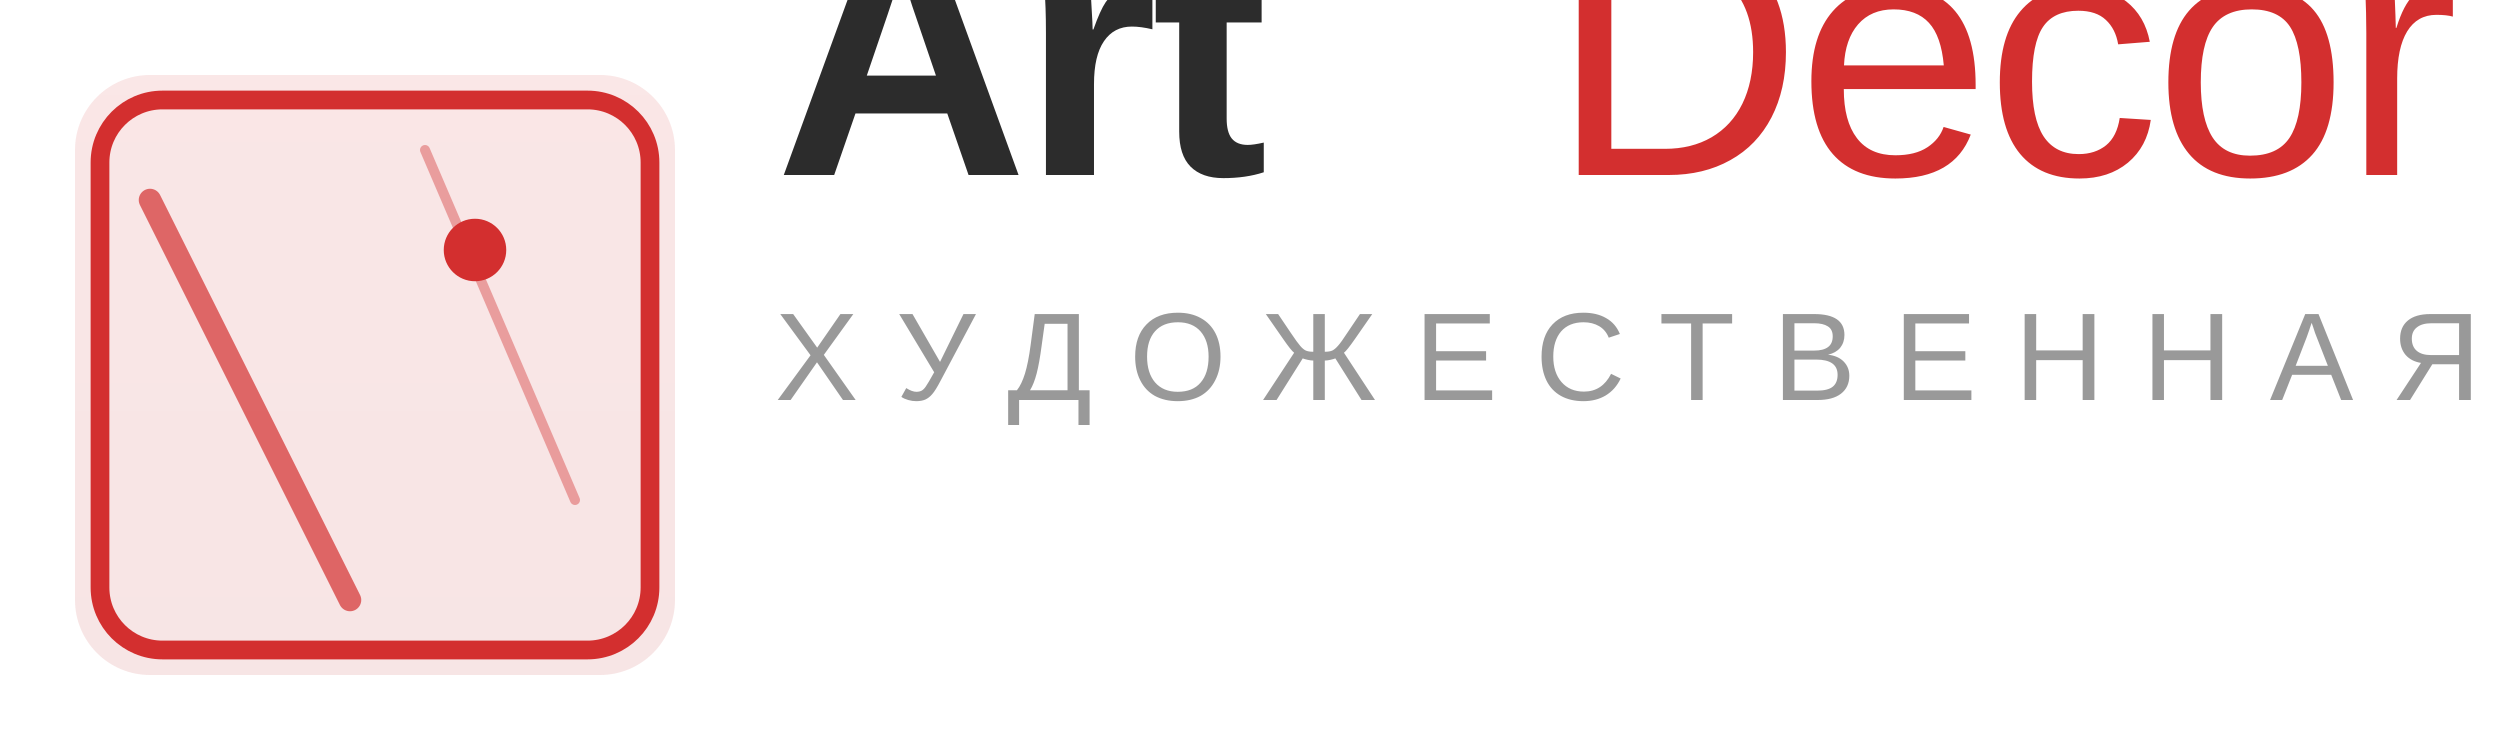
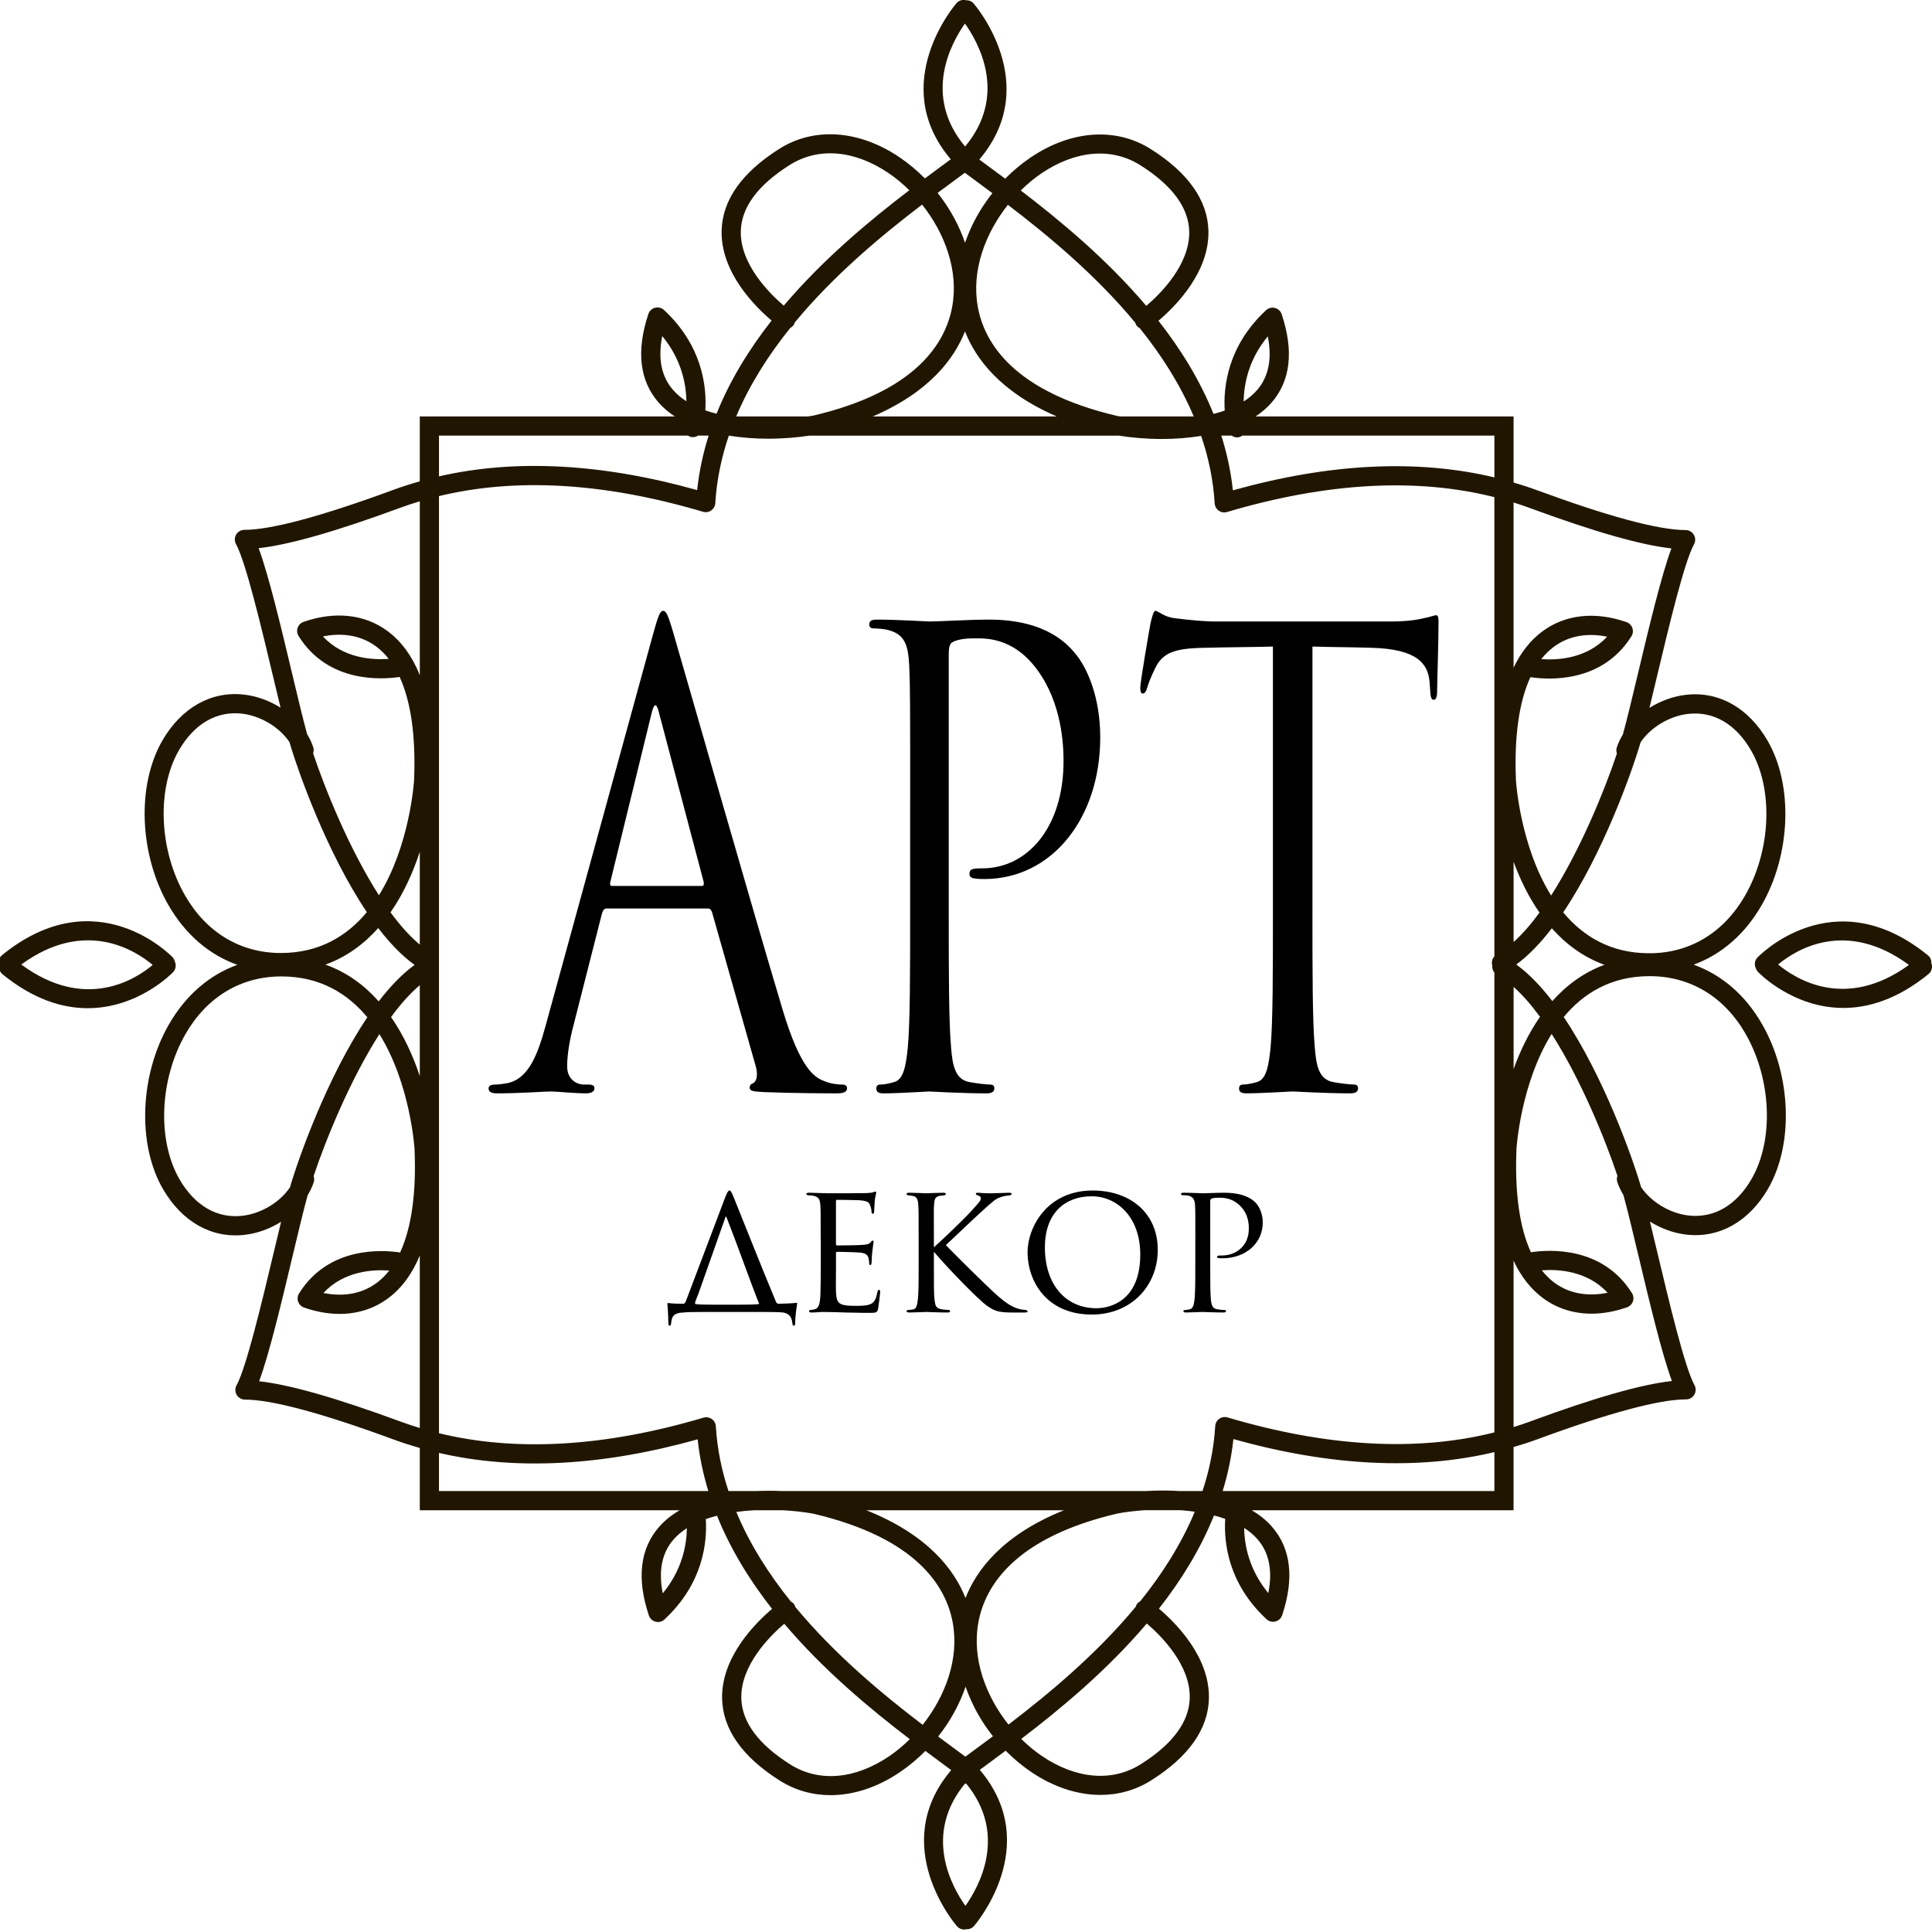
- <svg xmlns="http://www.w3.org/2000/svg" viewBox="0 0 200 60" fill="none">
-   <defs>
-     <linearGradient id="logo-grad" x1="0" y1="0" x2="0" y2="60" gradientUnits="userSpaceOnUse">
-       <stop offset="0" stop-color="#D32F2F" />
-       <stop offset="1" stop-color="#B71C1C" />
-     </linearGradient>
-   </defs>
-   <g transform="translate(6,6)">
-     <rect x="0" y="0" width="48" height="48" rx="6" fill="url(#logo-grad)" opacity="0.12" />
-     <rect x="2" y="2" width="44" height="44" rx="5" stroke="#D32F2F" stroke-width="1.5" fill="none" />
-     <line x1="6" y1="10" x2="22" y2="42" stroke="#D32F2F" stroke-width="1.8" stroke-linecap="round" opacity="0.7" />
-     <line x1="28" y1="6" x2="40" y2="34" stroke="#D32F2F" stroke-width="0.8" stroke-linecap="round" opacity="0.4" />
-     <circle cx="32" cy="14" r="2.5" fill="#D32F2F" />
-   </g>
-   <g transform="translate(62, 14)">
-     <text x="0" y="0" font-family="Arial,Helvetica,sans-serif" font-size="28" font-weight="700" fill="#2C2C2C" letter-spacing="-0.5">Art</text>
-     <text x="62" y="0" font-family="Arial,Helvetica,sans-serif" font-size="28" font-weight="300" fill="#D32F2F" letter-spacing="-0.5">Decor</text>
-     <text x="0" y="18" font-family="Arial,Helvetica,sans-serif" font-size="10" font-weight="400" fill="#999999" letter-spacing="3">ХУДОЖЕСТВЕННАЯ МАСТЕРСКАЯ</text>
+ <svg xmlns="http://www.w3.org/2000/svg" version="1.1" id="Layer_1" x="0px" y="0px" viewBox="0 0 117 117" style="enable-background:new 0 0 117 117;" xml:space="preserve">
+   <style type="text/css">
+ 	.st0{fill:#201600;}
+ </style>
+   <g>
+     <g>
+       <path class="st0" d="M10.487,58.869c0.167-0.179,0.197-0.435,0.098-0.644c-0.024-0.09-0.061-0.177-0.129-0.25    c-0.045-0.049-4.593-4.806-10.335-0.131c-0.199,0.162-0.256,0.426-0.17,0.654C-0.066,58.683-0.004,58.873,0.152,59    c1.889,1.538,3.648,2.055,5.16,2.055C8.399,61.055,10.457,58.901,10.487,58.869z M1.289,58.41c3.876-2.837,6.941-0.83,7.959,0.027    C8.201,59.314,5.157,61.265,1.289,58.41z" />
+       <path class="st0" d="M102.568,58.419c1.682-0.618,3.094-1.835,4.102-3.578c1.782-3.081,1.94-7.28,0.374-9.984    c-1.156-1.997-2.959-3.011-4.95-2.779c-0.79,0.091-1.547,0.379-2.205,0.79c0.138-0.567,0.284-1.179,0.434-1.809    c0.744-3.122,1.669-7.007,2.265-8.099c0.098-0.18,0.094-0.399-0.011-0.575c-0.105-0.176-0.294-0.285-0.5-0.285    c-1.624,0-4.663-0.816-9.034-2.427c-0.453-0.167-0.916-0.314-1.382-0.452v-4.003H76.04c0.356-0.239,0.682-0.511,0.96-0.83    c1.154-1.323,1.362-3.127,0.617-5.36c-0.062-0.187-0.216-0.33-0.407-0.379c-0.19-0.049-0.394,0.003-0.539,0.137    c-2.326,2.161-2.593,4.639-2.503,6.078c-0.218,0.078-0.447,0.142-0.679,0.203c-0.822-2.045-1.989-3.927-3.334-5.643    c1.005-0.85,3.092-2.923,3.026-5.452c-0.049-1.848-1.226-3.513-3.499-4.949c-2.108-1.331-4.824-1.14-7.265,0.512    c-0.561,0.38-1.076,0.813-1.544,1.286c-0.424-0.317-0.831-0.618-1.212-0.898c-0.121-0.089-0.239-0.176-0.354-0.261    c3.883-4.581-0.307-9.411-0.352-9.461c-0.121-0.136-0.29-0.193-0.458-0.187c-0.202-0.048-0.421,0.006-0.568,0.172    c-0.044,0.05-4.234,4.88-0.352,9.46c-0.115,0.085-0.233,0.172-0.354,0.261c-0.38,0.28-0.788,0.581-1.212,0.898    c-0.468-0.472-0.983-0.906-1.544-1.286C52.024,7.871,49.308,7.679,47.2,9.01c-2.273,1.435-3.45,3.1-3.499,4.949    c-0.067,2.53,2.021,4.603,3.026,5.453c-1.345,1.714-2.512,3.597-3.334,5.642c-0.232-0.06-0.461-0.125-0.679-0.203    c0.089-1.439-0.177-3.918-2.503-6.078c-0.145-0.134-0.348-0.186-0.539-0.137c-0.192,0.049-0.345,0.192-0.407,0.379    c-0.744,2.233-0.536,4.036,0.617,5.36c0.284,0.325,0.618,0.603,0.982,0.845H25.422v3.929c-0.537,0.153-1.067,0.319-1.586,0.511    c-4.371,1.61-7.41,2.427-9.034,2.427c-0.205,0-0.395,0.108-0.5,0.285c-0.105,0.176-0.109,0.395-0.011,0.575    c0.596,1.092,1.521,4.978,2.265,8.099c0.15,0.63,0.296,1.243,0.434,1.809c-0.659-0.411-1.415-0.699-2.205-0.79    c-1.986-0.229-3.794,0.783-4.95,2.779c-1.566,2.704-1.408,6.903,0.374,9.984c1.021,1.764,2.454,2.99,4.163,3.601    c-1.695,0.615-3.117,1.836-4.131,3.589c-1.782,3.081-1.94,7.28-0.374,9.984c1.156,1.997,2.96,3.01,4.95,2.779    c0.79-0.091,1.547-0.379,2.205-0.79c-0.138,0.567-0.284,1.179-0.434,1.809c-0.744,3.122-1.669,7.007-2.265,8.099    c-0.098,0.18-0.094,0.399,0.011,0.575c0.105,0.176,0.294,0.285,0.5,0.285c1.624,0,4.663,0.817,9.034,2.427    c0.509,0.187,1.028,0.351,1.554,0.502v3.772h15.735c-0.47,0.276-0.895,0.608-1.246,1.01c-1.154,1.323-1.362,3.127-0.617,5.36    c0.062,0.187,0.216,0.33,0.407,0.379c0.191,0.05,0.394-0.002,0.539-0.137c2.326-2.161,2.593-4.639,2.503-6.078    c0.218-0.078,0.447-0.142,0.679-0.203c0.822,2.045,1.989,3.927,3.334,5.642c-1.005,0.85-3.092,2.923-3.026,5.453    c0.049,1.848,1.226,3.513,3.499,4.949c0.93,0.587,1.978,0.878,3.069,0.878c1.382,0,2.832-0.467,4.197-1.391    c0.561-0.379,1.076-0.813,1.544-1.286c0.424,0.317,0.831,0.617,1.212,0.898c0.121,0.089,0.239,0.176,0.354,0.261    c-3.883,4.581,0.307,9.411,0.352,9.461c0.115,0.129,0.274,0.195,0.435,0.195c0.041,0,0.081-0.013,0.121-0.022    c0.012,0.001,0.024,0.007,0.036,0.007c0.16,0,0.32-0.066,0.434-0.195c0.044-0.05,4.234-4.88,0.352-9.461    c0.115-0.085,0.234-0.172,0.354-0.261c0.38-0.28,0.788-0.581,1.212-0.898c0.468,0.472,0.983,0.906,1.544,1.286    c1.365,0.923,2.815,1.391,4.197,1.391c1.091,0,2.139-0.291,3.069-0.878c2.273-1.435,3.45-3.1,3.499-4.949    c0.067-2.53-2.021-4.603-3.026-5.452c1.345-1.715,2.512-3.598,3.334-5.642c0.232,0.06,0.461,0.125,0.679,0.203    c-0.089,1.439,0.177,3.918,2.503,6.078c0.145,0.135,0.349,0.187,0.539,0.137c0.192-0.049,0.345-0.192,0.407-0.379    c0.744-2.233,0.536-4.036-0.617-5.36c-0.344-0.395-0.759-0.722-1.219-0.995h15.849v-3.828c0.478-0.14,0.95-0.291,1.413-0.461    c4.371-1.61,7.41-2.427,9.034-2.427c0.205,0,0.395-0.108,0.5-0.285c0.105-0.176,0.109-0.395,0.011-0.575    c-0.596-1.092-1.521-4.978-2.265-8.099c-0.15-0.63-0.296-1.243-0.434-1.809c0.659,0.411,1.415,0.699,2.205,0.79    c1.987,0.23,3.794-0.783,4.95-2.779c1.566-2.704,1.408-6.903-0.374-9.984C105.688,60.248,104.264,59.035,102.568,58.419z     M94.008,60.627c-0.687-0.896-1.418-1.663-2.184-2.217c0.754-0.552,1.475-1.31,2.153-2.194c0.851,0.959,1.901,1.745,3.186,2.211    C95.892,58.895,94.852,59.676,94.008,60.627z M73.593,86.359c-0.083,1.369-0.356,2.682-0.771,3.938h-1.359    c-0.725-0.046-1.43-0.039-2.085,0H47.352c-0.491-0.023-1.009-0.023-1.541,0h-1.695c-0.412-1.252-0.684-2.559-0.766-3.923    c-0.011-0.177-0.102-0.339-0.247-0.441c-0.145-0.101-0.329-0.131-0.498-0.081c-5.974,1.77-11.348,2.081-16.021,0.942v-56.75    c4.665-1.13,10.029-0.818,15.989,0.949c0.17,0.05,0.354,0.02,0.498-0.081c0.145-0.102,0.236-0.264,0.247-0.441    c0.086-1.424,0.376-2.787,0.819-4.089h0.001c0.79,0.126,1.593,0.186,2.357,0.186c0.943,0,1.814-0.079,2.528-0.186h18.731    c0.726,0.116,1.634,0.203,2.624,0.203c0.765,0,1.571-0.06,2.363-0.187c0.443,1.301,0.733,2.664,0.819,4.088    c0.011,0.177,0.102,0.339,0.247,0.441c0.146,0.102,0.329,0.132,0.498,0.081c6.047-1.792,11.481-2.091,16.193-0.901v27.813    c-0.138,0.149-0.185,0.355-0.127,0.552c-0.017,0.153,0.03,0.307,0.127,0.427v27.847c-4.705,1.181-10.128,0.879-16.162-0.908    c-0.169-0.05-0.354-0.02-0.498,0.081C73.695,86.02,73.604,86.182,73.593,86.359z M58.469,96.774    c-0.668-1.699-2.27-3.828-6.005-5.315h11.97C60.721,92.947,59.13,95.077,58.469,96.774z M19.708,58.416    c1.29-0.466,2.343-1.254,3.196-2.215c0.693,0.904,1.431,1.677,2.204,2.232c-0.762,0.553-1.49,1.317-2.173,2.209    C22.075,59.673,21.013,58.88,19.708,58.416z M25.422,57.207c-0.607-0.508-1.202-1.178-1.772-1.956    c0.795-1.144,1.369-2.431,1.772-3.667V57.207z M25.422,59.662v5.502c-0.4-1.207-0.966-2.457-1.74-3.572    C24.241,60.828,24.825,60.167,25.422,59.662z M47.857,19.86c0.077-0.041,0.149-0.095,0.203-0.172    c0.036-0.051,0.055-0.108,0.073-0.164c2.393-2.889,5.278-5.281,7.709-7.134c1.358,1.712,2.229,3.973,1.82,6.194    c-0.405,2.199-2.198,5.127-8.412,6.585c-0.099,0.019-0.211,0.033-0.316,0.05h-4.351C45.399,23.283,46.544,21.494,47.857,19.86z     M58.438,20.069c0.637,1.633,2.128,3.669,5.558,5.15H52.855C56.293,23.744,57.795,21.706,58.438,20.069z M68.747,19.539    c0.018,0.056,0.037,0.113,0.073,0.164c0.054,0.077,0.126,0.131,0.204,0.172c1.31,1.63,2.452,3.414,3.267,5.344h-4.447    c-0.061-0.011-0.129-0.018-0.188-0.03c-6.24-1.463-8.033-4.392-8.438-6.59c-0.409-2.221,0.462-4.482,1.82-6.194    C63.469,14.258,66.354,16.651,68.747,19.539z M91.662,52.188c0.385,1.051,0.899,2.115,1.568,3.079    c-0.506,0.691-1.031,1.299-1.568,1.782V52.188z M91.662,59.766c0.548,0.488,1.083,1.107,1.599,1.811    c-0.688,0.99-1.21,2.086-1.599,3.165V59.766z M102.229,43.233c1.529-0.176,2.884,0.607,3.811,2.207    c1.37,2.367,1.213,6.076-0.374,8.82c-1.298,2.244-3.364,3.481-5.817,3.468c-2.338-0.007-4-1.051-5.182-2.475    c2.405-3.577,4.15-8.462,4.685-10.297C99.939,44.075,101.068,43.367,102.229,43.233z M92.642,30.764    c3.901,1.437,6.723,2.243,8.576,2.447c-0.616,1.667-1.358,4.779-2.025,7.579c-0.343,1.442-0.668,2.803-0.907,3.665    c-0.002,0.007-0.005,0.016-0.007,0.023c-0.155,0.26-0.289,0.529-0.375,0.81c-0.036,0.119-0.022,0.238,0.014,0.348    c-0.751,2.243-2.211,5.823-3.984,8.596c-1.874-3.011-2.125-6.886-2.128-6.953c-0.115-2.656,0.184-4.774,0.873-6.27    c1.082,0.163,4.332,0.381,6.12-2.478c0.094-0.15,0.114-0.334,0.055-0.501c-0.059-0.167-0.19-0.298-0.357-0.356    c-1.903-0.664-3.712-0.464-5.094,0.563c-0.721,0.536-1.301,1.273-1.743,2.199V30.43C91.992,30.534,92.32,30.645,92.642,30.764z     M93.339,39.915c0.229-0.29,0.482-0.539,0.759-0.745c1.079-0.802,2.308-0.798,3.228-0.614    C96.088,39.891,94.329,39.988,93.339,39.915z M90.5,28.912c-4.669-1.116-9.978-0.859-15.838,0.783    c-0.121-1.146-0.363-2.25-0.699-3.314h0.624c0.138,0.094,0.311,0.135,0.485,0.085c0.062-0.018,0.114-0.051,0.164-0.085H90.5    V28.912z M76.776,20.366c0.27,1.358,0.052,2.452-0.651,3.259c-0.229,0.262-0.502,0.491-0.81,0.688    C75.329,23.265,75.609,21.786,76.776,20.366z M63.066,10.5c2.078-1.406,4.263-1.586,5.994-0.492    c1.923,1.214,2.918,2.558,2.958,3.993c0.055,2.008-1.733,3.783-2.6,4.523c-2.395-2.825-5.21-5.162-7.602-6.989    C62.214,11.142,62.635,10.792,63.066,10.5z M58.436,1.426c0.826,1.156,2.606,4.334,0.01,7.448    C55.856,5.779,57.608,2.6,58.436,1.426z M57.911,10.846c0.184-0.136,0.348-0.258,0.519-0.384c0.177,0.131,0.348,0.258,0.539,0.399    c0.355,0.262,0.735,0.542,1.129,0.836c-0.729,0.919-1.291,1.942-1.656,3.005c-0.365-1.068-0.929-2.096-1.661-3.02    C57.176,11.388,57.556,11.108,57.911,10.846z M44.863,13.986c0.039-1.435,1.035-2.779,2.958-3.993    c1.731-1.094,3.916-0.914,5.994,0.492c0.431,0.292,0.853,0.641,1.251,1.036c-2.392,1.826-5.207,4.163-7.602,6.988    C46.596,17.769,44.808,15.994,44.863,13.986z M40.105,20.351c1.167,1.419,1.447,2.899,1.462,3.948    c-0.308-0.198-0.582-0.426-0.81-0.688C40.052,22.803,39.834,21.71,40.105,20.351z M26.584,26.381h15.088    c0.043,0.026,0.084,0.056,0.135,0.071c0.165,0.048,0.332,0.014,0.468-0.071h0.639c-0.334,1.059-0.574,2.158-0.695,3.299    c-5.774-1.618-11.015-1.893-15.634-0.832V26.381z M15.663,33.196c1.853-0.203,4.674-1.009,8.576-2.446    c0.388-0.143,0.784-0.271,1.184-0.392v10.529c-0.46-1.148-1.108-2.041-1.946-2.664c-1.381-1.027-3.191-1.227-5.094-0.563    c-0.167,0.058-0.298,0.189-0.357,0.356c-0.059,0.167-0.038,0.351,0.055,0.501c1.788,2.86,5.038,2.641,6.12,2.478    c0.689,1.497,0.988,3.617,0.873,6.276c-0.002,0.064-0.254,3.936-2.127,6.946c-1.774-2.772-3.234-6.353-3.985-8.596    c0.037-0.11,0.051-0.228,0.014-0.348c-0.085-0.281-0.22-0.55-0.375-0.81c-0.002-0.007-0.005-0.016-0.007-0.023    c-0.239-0.862-0.564-2.224-0.907-3.665C17.02,37.975,16.279,34.863,15.663,33.196z M23.542,39.9    c-0.99,0.073-2.748-0.023-3.987-1.36c0.92-0.183,2.15-0.188,3.228,0.614C23.06,39.361,23.313,39.609,23.542,39.9z M11.216,54.245    c-1.587-2.744-1.745-6.453-0.374-8.82c0.927-1.6,2.282-2.381,3.811-2.207c1.161,0.135,2.29,0.842,2.877,1.723    c0.535,1.835,2.28,6.721,4.685,10.297c-1.182,1.424-2.843,2.467-5.182,2.475c-0.007,0-0.014,0-0.022,0    C14.567,57.713,12.51,56.482,11.216,54.245z M14.683,73.626c-1.53,0.176-2.884-0.607-3.811-2.207    c-1.37-2.367-1.213-6.076,0.374-8.82c1.295-2.237,3.352-3.468,5.795-3.468c0.007,0,0.015,0,0.022,0    c2.338,0.007,4,1.051,5.182,2.475c-2.405,3.577-4.15,8.463-4.685,10.297C16.973,72.783,15.844,73.491,14.683,73.626z     M24.269,86.094c-3.901-1.437-6.723-2.243-8.576-2.447c0.616-1.667,1.358-4.779,2.025-7.579c0.343-1.442,0.668-2.803,0.907-3.665    c0.002-0.007,0.005-0.016,0.007-0.023c0.155-0.26,0.289-0.529,0.374-0.81c0.036-0.119,0.022-0.238-0.014-0.348    c0.751-2.243,2.211-5.823,3.984-8.596c1.874,3.011,2.125,6.886,2.128,6.953c0.116,2.656-0.184,4.774-0.873,6.27    c-1.082-0.164-4.332-0.381-6.12,2.478c-0.094,0.15-0.114,0.334-0.055,0.501c0.059,0.167,0.19,0.298,0.357,0.356    c0.737,0.257,1.461,0.385,2.151,0.385c1.09,0,2.097-0.319,2.943-0.948c0.82-0.609,1.456-1.477,1.915-2.588v10.444    C25.033,86.359,24.648,86.234,24.269,86.094z M23.573,76.944c-0.229,0.29-0.482,0.539-0.759,0.745    c-1.079,0.802-2.308,0.798-3.228,0.614C20.824,76.967,22.584,76.87,23.573,76.944z M26.584,87.988    c4.627,1.069,9.878,0.797,15.665-0.824c0.114,1.081,0.339,2.124,0.646,3.133H26.584V87.988z M40.136,96.492    c-0.27-1.358-0.053-2.452,0.651-3.259c0.229-0.262,0.502-0.491,0.81-0.688C41.583,93.593,41.302,95.073,40.136,96.492z     M45.679,91.459h1.73c0.673,0.037,1.308,0.109,1.848,0.21c6.24,1.463,8.033,4.392,8.438,6.59c0.409,2.221-0.462,4.482-1.82,6.194    c-2.431-1.853-5.316-4.246-7.709-7.134c-0.018-0.056-0.037-0.113-0.073-0.164c-0.054-0.077-0.126-0.13-0.203-0.171    c-1.327-1.652-2.483-3.462-3.3-5.421C44.949,91.512,45.313,91.479,45.679,91.459z M53.845,106.358    c-2.078,1.406-4.263,1.585-5.993,0.492c-1.923-1.214-2.918-2.558-2.958-3.993c-0.055-2.008,1.733-3.783,2.6-4.524    c2.395,2.826,5.21,5.162,7.602,6.989C54.698,105.717,54.277,106.066,53.845,106.358z M58.465,115.417    c-0.832-1.171-2.59-4.343,0.012-7.448C61.061,111.073,59.287,114.258,58.465,115.417z M59.001,105.983    c-0.192,0.141-0.362,0.268-0.539,0.399c-0.171-0.127-0.335-0.248-0.519-0.384c-0.355-0.262-0.735-0.542-1.129-0.836    c0.733-0.924,1.297-1.952,1.661-3.02c0.365,1.063,0.927,2.086,1.656,3.005C59.735,105.441,59.356,105.721,59.001,105.983z     M72.049,102.842c-0.039,1.435-1.035,2.779-2.958,3.993c-1.73,1.093-3.915,0.914-5.994-0.492    c-0.431-0.292-0.853-0.641-1.251-1.036c2.392-1.827,5.207-4.163,7.602-6.989C70.316,99.059,72.104,100.834,72.049,102.842z     M69.055,96.968c-0.077,0.041-0.149,0.095-0.203,0.172c-0.036,0.051-0.055,0.108-0.073,0.164    c-2.393,2.889-5.278,5.281-7.708,7.134c-1.358-1.712-2.23-3.973-1.82-6.194c0.405-2.199,2.198-5.127,8.412-6.585    c0.482-0.091,1.037-0.159,1.626-0.201h2.223c0.283,0.021,0.565,0.051,0.844,0.09C71.537,93.507,70.382,95.317,69.055,96.968z     M76.807,96.477c-1.167-1.419-1.447-2.899-1.462-3.948c0.308,0.198,0.582,0.426,0.81,0.688    C76.86,94.025,77.077,95.119,76.807,96.477z M90.5,90.297H74.043c0.31-1.013,0.536-2.062,0.65-3.148    c5.847,1.638,11.145,1.898,15.806,0.79V90.297z M101.249,83.633c-1.853,0.203-4.674,1.009-8.576,2.447    c-0.333,0.123-0.67,0.237-1.012,0.343V76.345c0.445,0.956,1.036,1.713,1.774,2.262c0.846,0.629,1.853,0.948,2.943,0.948    c0.69,0,1.413-0.128,2.151-0.385c0.167-0.058,0.298-0.189,0.357-0.356c0.059-0.167,0.038-0.351-0.055-0.501    c-1.788-2.86-5.038-2.642-6.12-2.478c-0.689-1.497-0.988-3.617-0.873-6.276c0.002-0.064,0.254-3.936,2.127-6.947    c1.774,2.772,3.234,6.353,3.985,8.596c-0.037,0.11-0.05,0.228-0.014,0.348c0.085,0.281,0.22,0.55,0.375,0.81    c0.002,0.007,0.005,0.016,0.007,0.023c0.239,0.862,0.564,2.223,0.907,3.665C99.892,78.854,100.633,81.966,101.249,83.633z     M93.37,76.929c0.992-0.074,2.749,0.024,3.987,1.36c-0.92,0.184-2.149,0.188-3.228-0.614    C93.852,77.468,93.599,77.219,93.37,76.929z M106.07,71.403c-0.927,1.601-2.282,2.38-3.811,2.207    c-1.161-0.135-2.29-0.842-2.877-1.723c-0.535-1.835-2.28-6.721-4.685-10.298c1.182-1.423,2.843-2.467,5.182-2.474    c0.007,0,0.014,0,0.022,0c2.443,0,4.501,1.231,5.795,3.468C107.283,65.327,107.441,69.036,106.07,71.403z" />
+       <path class="st0" d="M116.963,58.336c0.008-0.178-0.055-0.356-0.203-0.477c-5.742-4.676-10.29,0.083-10.335,0.131    c-0.169,0.182-0.196,0.442-0.092,0.652c0.026,0.076,0.065,0.149,0.123,0.211c0.03,0.033,2.088,2.187,5.175,2.187    c1.512,0,3.272-0.517,5.161-2.055C116.988,58.824,117.047,58.562,116.963,58.336z M107.682,58.407    c1.062-0.883,4.085-2.791,7.921,0.027C111.759,61.232,108.716,59.27,107.682,58.407z" />
+     </g>
+     <g>
+       <path d="M36.739,55.016c-0.142,0-0.228,0.114-0.285,0.304l-1.709,6.717c-0.257,0.949-0.399,1.859-0.399,2.543    c0,0.759,0.541,1.1,1.026,1.1c0.085,0,0.171,0,0.256,0c0.285,0,0.37,0.076,0.37,0.228c0,0.228-0.256,0.304-0.513,0.304    c-0.684,0-1.823-0.114-2.136-0.114c-0.314,0-1.88,0.114-3.22,0.114c-0.37,0-0.541-0.076-0.541-0.304    c0-0.152,0.142-0.228,0.399-0.228c0.2,0,0.456-0.038,0.684-0.076c1.31-0.228,1.88-1.67,2.393-3.567l6.467-23.565    c0.342-1.252,0.456-1.48,0.627-1.48c0.171,0,0.285,0.19,0.627,1.366c0.427,1.442,4.9,17.114,6.638,22.882    c1.025,3.378,1.852,3.984,2.45,4.212c0.427,0.189,0.883,0.228,1.111,0.228c0.171,0,0.313,0.038,0.313,0.228    c0,0.228-0.256,0.304-0.57,0.304c-0.428,0-2.507,0-4.473-0.076c-0.541-0.038-0.855-0.038-0.855-0.265    c0-0.152,0.086-0.228,0.2-0.266c0.171-0.076,0.342-0.417,0.171-1.024l-2.649-9.335c-0.057-0.152-0.114-0.228-0.256-0.228H36.739z     M42.494,53.65c0.143,0,0.143-0.114,0.114-0.266l-2.707-10.246c-0.142-0.569-0.285-0.569-0.427,0l-2.507,10.246    c-0.057,0.19,0,0.266,0.085,0.266H42.494z" />
+       <path d="M55.119,48.527c0-5.92,0-6.982-0.057-8.196c-0.057-1.29-0.285-1.898-1.225-2.163c-0.228-0.076-0.712-0.114-0.969-0.114    c-0.114,0-0.228-0.076-0.228-0.227c0-0.228,0.142-0.304,0.456-0.304c1.282,0,2.991,0.113,3.219,0.113    c0.627,0,2.279-0.113,3.59-0.113c3.561,0,4.843,1.594,5.299,2.163c0.627,0.797,1.425,2.505,1.425,4.971    c0,4.933-2.963,8.576-7.009,8.576c-0.142,0-0.456,0-0.598-0.038c-0.142,0-0.313-0.076-0.313-0.266    c0-0.304,0.171-0.342,0.769-0.342c2.763,0,4.929-2.504,4.929-6.489c0-0.948-0.086-3.491-1.596-5.54    c-1.51-2.049-3.248-1.897-3.903-1.897c-0.484,0-0.969,0.076-1.225,0.228c-0.171,0.076-0.228,0.342-0.228,0.721v15.597    c0,3.643,0,6.64,0.142,8.235c0.085,1.101,0.256,1.935,1.111,2.087c0.399,0.076,1.026,0.152,1.282,0.152    c0.171,0,0.228,0.114,0.228,0.228c0,0.19-0.142,0.304-0.456,0.304c-1.567,0-3.361-0.114-3.504-0.114    c-0.085,0-1.88,0.114-2.735,0.114c-0.314,0-0.456-0.076-0.456-0.304c0-0.113,0.057-0.228,0.228-0.228    c0.256,0,0.598-0.076,0.855-0.152c0.57-0.151,0.712-0.986,0.826-2.087c0.142-1.594,0.142-4.592,0.142-8.235V48.527z" />
+       <path d="M79.48,55.206c0,3.643,0,6.64,0.143,8.235c0.085,1.101,0.256,1.935,1.111,2.087c0.399,0.076,1.026,0.152,1.282,0.152    c0.171,0,0.228,0.114,0.228,0.228c0,0.19-0.142,0.304-0.456,0.304c-1.567,0-3.362-0.114-3.504-0.114    c-0.142,0-1.937,0.114-2.792,0.114c-0.313,0-0.456-0.076-0.456-0.304c0-0.113,0.057-0.228,0.228-0.228    c0.256,0,0.598-0.076,0.855-0.152c0.57-0.151,0.712-0.986,0.826-2.087c0.142-1.594,0.142-4.592,0.142-8.235V39.155    c-1.396,0.038-2.82,0.038-4.216,0.076c-1.766,0.038-2.45,0.304-2.906,1.214c-0.313,0.645-0.399,0.911-0.485,1.176    c-0.085,0.304-0.171,0.38-0.285,0.38c-0.086,0-0.142-0.114-0.142-0.342c0-0.38,0.57-3.643,0.627-3.946    c0.056-0.228,0.171-0.721,0.285-0.721c0.199,0,0.484,0.379,1.254,0.455c0.826,0.113,1.908,0.19,2.25,0.19h10.684    c0.911,0,1.567-0.076,2.023-0.19c0.427-0.076,0.683-0.19,0.798-0.19c0.142,0,0.142,0.228,0.142,0.455    c0,1.138-0.086,3.757-0.086,4.174c0,0.342-0.085,0.493-0.199,0.493c-0.142,0-0.199-0.114-0.228-0.645    c0-0.151-0.028-0.265-0.028-0.417c-0.086-1.138-0.769-2.011-3.504-2.087c-1.197-0.038-2.394-0.038-3.59-0.076V55.206z" />
+     </g>
+     <g>
+       <path d="M42.652,79.45c-0.733,0-1.015,0.011-1.275,0.034c-0.53,0.022-0.7,0.192-0.733,0.643c-0.011,0.079-0.034,0.158-0.09,0.158    c-0.045,0-0.079-0.034-0.079-0.181c-0.011-0.62-0.045-0.959-0.056-1.105c-0.011-0.09,0.011-0.09,0.056-0.09    c0.18,0.034,0.553,0.045,0.891,0.045c0.079,0,0.09-0.022,0.158-0.124l2.392-6.317c0.135-0.338,0.192-0.417,0.27-0.417    c0.056,0,0.102,0.079,0.203,0.304c0.203,0.485,1.771,4.456,2.606,6.441c0.034,0.079,0.079,0.113,0.169,0.113    c0.214,0,0.834-0.022,1.049-0.056c0.056-0.011,0.079,0,0.056,0.079c-0.022,0.169-0.113,0.688-0.113,1.162    c0,0.102-0.045,0.147-0.079,0.147c-0.068,0-0.079-0.057-0.09-0.147c-0.045-0.429-0.237-0.643-0.677-0.665    c-0.293-0.023-0.868-0.023-1.286-0.023H42.652z M44.773,79.01c0.846,0,1.06-0.023,1.15-0.034c0.045-0.011,0.068-0.034,0.022-0.09    c-0.553-1.387-1.241-3.373-1.951-5.177c-0.023-0.045-0.045-0.045-0.057-0.011L42.28,78.39c-0.091,0.237-0.192,0.451-0.192,0.53    c0,0.045,0.033,0.045,0.056,0.056c0.18,0.023,0.474,0.034,1.06,0.034H44.773z" />
+       <path d="M49.7,75.006c0-1.477,0-1.748-0.023-2.053c-0.022-0.316-0.102-0.474-0.428-0.542c-0.068-0.011-0.18-0.023-0.271-0.023    c-0.079,0-0.147-0.034-0.147-0.068c0-0.068,0.056-0.09,0.169-0.09c0.226,0,0.53,0.023,1.162,0.034c0.056,0,2.064,0,2.29-0.011    c0.226-0.011,0.35-0.023,0.44-0.057c0.068-0.022,0.079-0.033,0.124-0.033c0.023,0,0.045,0.022,0.045,0.079    c0,0.068-0.068,0.225-0.09,0.508c-0.011,0.192-0.022,0.372-0.033,0.587c0,0.102-0.023,0.169-0.079,0.169    c-0.056,0-0.079-0.045-0.079-0.124c-0.011-0.169-0.045-0.282-0.079-0.361c-0.068-0.226-0.169-0.304-0.733-0.339    c-0.147-0.011-1.263-0.022-1.286-0.022c-0.034,0-0.057,0.022-0.057,0.09v2.561c0,0.068,0.011,0.113,0.068,0.113    c0.135,0,1.286-0.011,1.523-0.034c0.259-0.011,0.429-0.045,0.519-0.169c0.045-0.068,0.079-0.09,0.124-0.09    c0.022,0,0.045,0.011,0.045,0.068c0,0.056-0.045,0.271-0.079,0.598c-0.034,0.316-0.034,0.541-0.045,0.688    c-0.011,0.09-0.033,0.124-0.079,0.124c-0.056,0-0.068-0.068-0.068-0.147c0-0.068-0.011-0.18-0.034-0.271    c-0.045-0.146-0.113-0.304-0.541-0.338c-0.26-0.022-1.173-0.045-1.353-0.045c-0.068,0-0.079,0.034-0.079,0.079v0.823    c0,0.35-0.011,1.343,0,1.534c0.023,0.417,0.079,0.632,0.316,0.733c0.169,0.079,0.44,0.102,0.824,0.102    c0.214,0,0.575,0.011,0.857-0.068c0.338-0.102,0.418-0.327,0.508-0.745c0.022-0.113,0.056-0.158,0.102-0.158    c0.068,0,0.068,0.102,0.068,0.169c0,0.079-0.09,0.79-0.124,0.981c-0.045,0.226-0.124,0.248-0.496,0.248    c-0.744,0-1.061-0.022-1.455-0.022c-0.395-0.011-0.914-0.034-1.331-0.034c-0.259,0-0.473,0.034-0.744,0.034    c-0.102,0-0.158-0.023-0.158-0.079c0-0.045,0.045-0.079,0.102-0.079c0.068,0,0.147-0.011,0.226-0.033    c0.203-0.045,0.338-0.192,0.361-0.891c0.011-0.384,0.023-0.846,0.023-1.703V75.006z" />
+       <path d="M56.556,75.536c0.519-0.463,1.749-1.635,2.256-2.188c0.542-0.598,0.587-0.654,0.587-0.778c0-0.079-0.045-0.135-0.18-0.18    c-0.079-0.022-0.124-0.045-0.124-0.09c0-0.033,0.023-0.068,0.113-0.068c0.068,0,0.406,0.034,0.767,0.034    c0.339,0,0.959-0.034,1.106-0.034c0.158,0,0.18,0.023,0.18,0.068c0,0.045-0.034,0.079-0.124,0.09    c-0.18,0.011-0.418,0.057-0.553,0.113c-0.271,0.09-0.418,0.214-1.004,0.744c-0.823,0.744-1.805,1.703-2.301,2.155    c0.609,0.632,2.437,2.437,2.91,2.865c0.79,0.722,1.173,0.925,1.624,1.027c0.124,0.023,0.068,0.011,0.259,0.033    c0.102,0.011,0.158,0.034,0.158,0.09c0,0.045-0.057,0.068-0.18,0.068h-0.733c-0.88,0-1.105-0.102-1.557-0.418    c-0.508-0.361-2.313-2.211-3.204-3.26v0.891c0,0.869-0.011,1.658,0.045,2.064c0.045,0.327,0.09,0.451,0.384,0.519    c0.147,0.034,0.383,0.045,0.429,0.045c0.102,0.011,0.124,0.034,0.124,0.079c0,0.045-0.045,0.079-0.158,0.079    c-0.575,0-1.229-0.034-1.286-0.034c-0.034,0-0.699,0.034-1.015,0.034c-0.102,0-0.18-0.023-0.18-0.079    c0-0.045,0.045-0.079,0.146-0.079c0.056,0,0.18-0.011,0.271-0.033c0.192-0.045,0.226-0.271,0.26-0.542    c0.056-0.406,0.056-1.207,0.056-2.053v-1.692c0-1.489,0-1.76-0.023-2.064c-0.022-0.304-0.09-0.474-0.327-0.519    c-0.113-0.023-0.192-0.023-0.26-0.034c-0.079-0.011-0.124-0.034-0.124-0.079c0-0.056,0.045-0.079,0.169-0.079    c0.35,0,0.993,0.034,1.026,0.034c0.045,0,0.699-0.034,1.015-0.034c0.113,0,0.169,0.023,0.169,0.079    c0,0.045-0.034,0.068-0.124,0.079c-0.068,0.011-0.124,0.011-0.203,0.023c-0.327,0.045-0.361,0.215-0.384,0.542    c-0.022,0.304-0.011,0.564-0.011,2.053V75.536z" />
+       <path d="M62.228,75.841c0-1.5,1.162-3.745,3.948-3.745c2.234,0,3.937,1.331,3.937,3.598c0,2.155-1.591,3.914-3.993,3.914    C63.356,79.608,62.228,77.555,62.228,75.841z M69.053,75.976c0-2.267-1.399-3.53-2.944-3.53c-1.568,0-2.831,0.97-2.831,3.102    c0,2.211,1.23,3.677,3.125,3.677C67.157,79.224,69.053,78.841,69.053,75.976z" />
+       <path d="M72.389,75.006c0-1.557,0-1.76-0.022-2.064c-0.023-0.293-0.113-0.474-0.429-0.542c-0.079-0.011-0.26-0.023-0.35-0.023    c-0.022,0-0.068-0.022-0.068-0.056c0-0.068,0.057-0.09,0.158-0.09c0.485,0,1.105,0.034,1.173,0.034    c0.237,0,0.812-0.034,1.275-0.034c1.241,0,1.692,0.406,1.85,0.541c0.214,0.192,0.496,0.632,0.496,1.263    c0,1.252-1.038,2.166-2.448,2.166c-0.045,0-0.158,0-0.214-0.011c-0.045,0-0.102-0.023-0.102-0.068c0-0.09,0.068-0.09,0.282-0.09    c0.891,0,1.636-0.609,1.636-1.602c0-0.147,0.034-0.823-0.485-1.365c-0.553-0.587-1.196-0.53-1.399-0.53    c-0.147,0-0.316,0.022-0.384,0.056c-0.056,0.023-0.068,0.102-0.068,0.18v3.903c0,0.868,0,1.681,0.045,2.087    c0.034,0.271,0.091,0.496,0.395,0.53c0.135,0.023,0.361,0.045,0.451,0.045c0.045,0,0.068,0.023,0.068,0.057    c0,0.056-0.045,0.09-0.158,0.09c-0.587,0-1.219-0.034-1.275-0.034c-0.011,0-0.677,0.034-0.993,0.034    c-0.102,0-0.158-0.023-0.158-0.09c0-0.034,0.023-0.057,0.079-0.057c0.079,0,0.203-0.022,0.293-0.045    c0.203-0.034,0.26-0.259,0.293-0.53c0.056-0.406,0.056-1.218,0.056-2.064V75.006z" />
+     </g>
  </g>
</svg>
